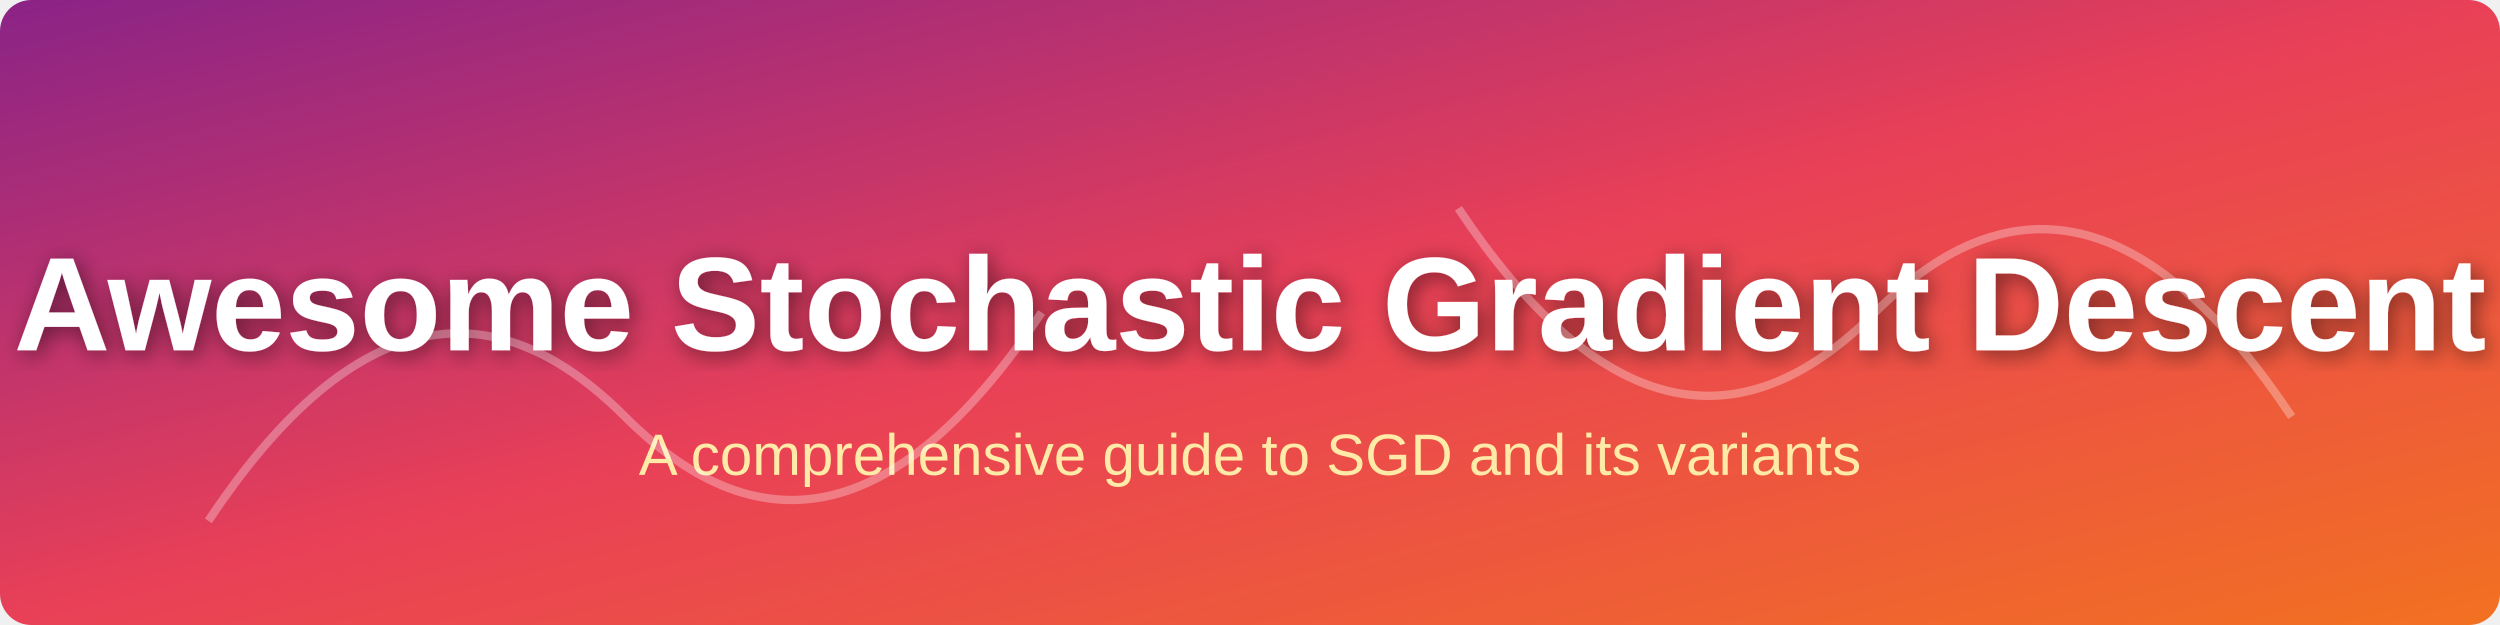
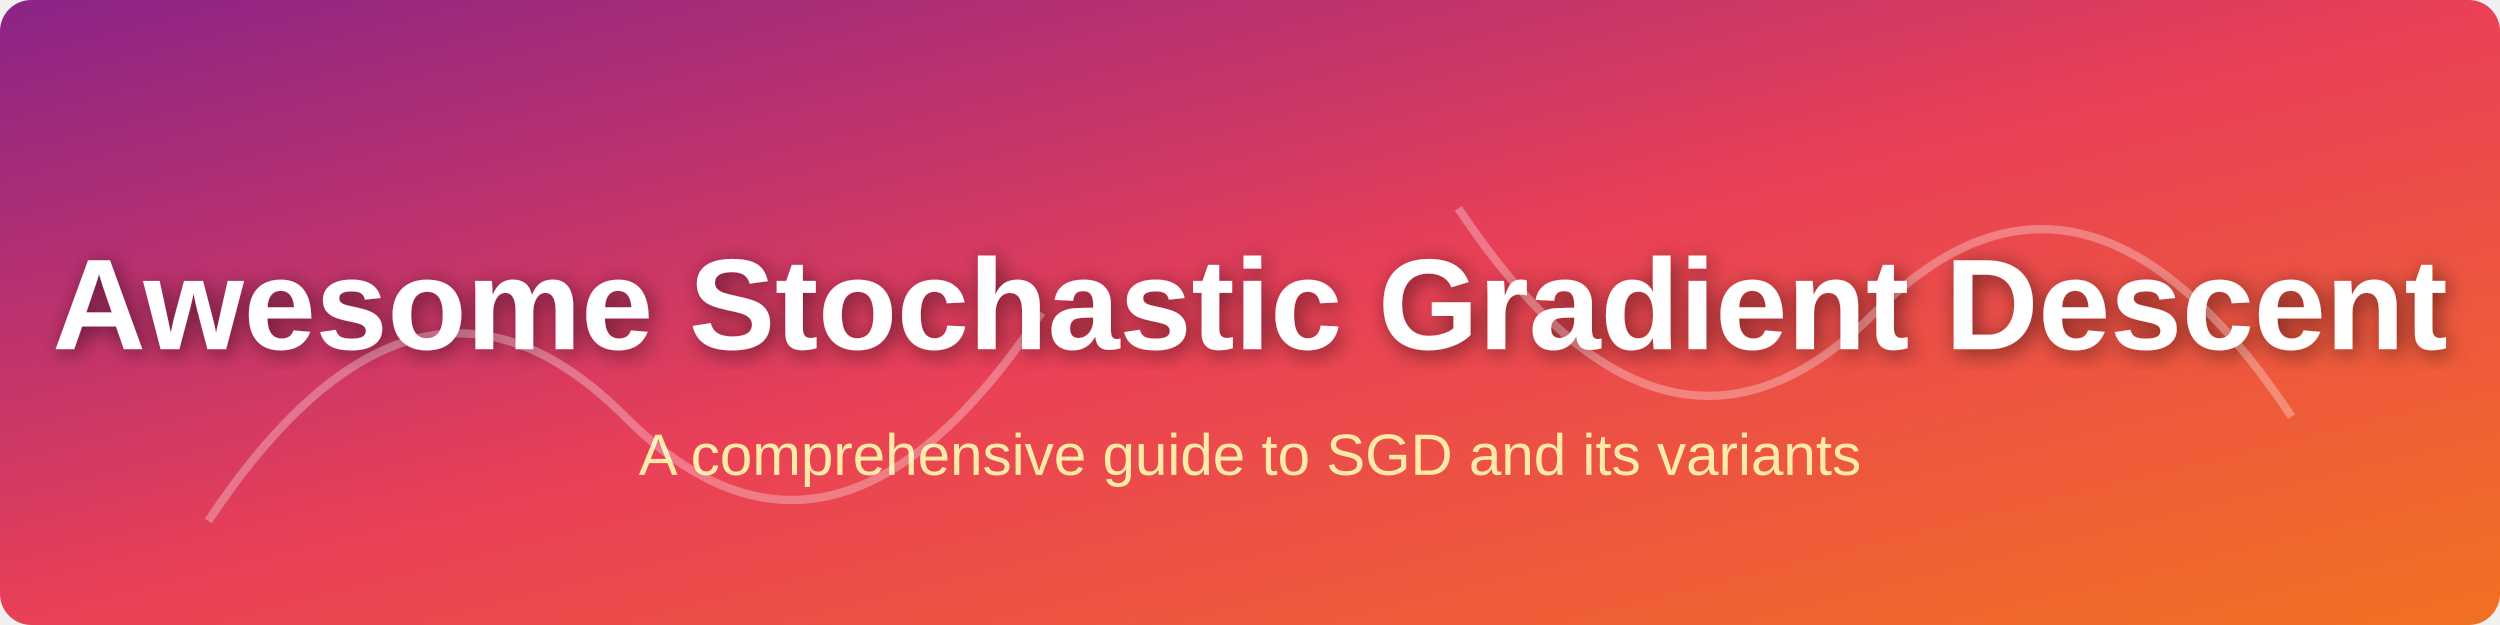
<svg xmlns="http://www.w3.org/2000/svg" viewBox="0 0 1200 300" width="100%" height="auto">
  <defs>
    <linearGradient id="grad1" x1="0%" y1="0%" x2="100%" y2="100%">
      <stop offset="0%" style="stop-color:#8A2387;stop-opacity:1" />
      <stop offset="50%" style="stop-color:#E94057;stop-opacity:1" />
      <stop offset="100%" style="stop-color:#F27121;stop-opacity:1" />
    </linearGradient>
    <filter id="shadow" x="-20%" y="-20%" width="140%" height="140%">
      <feDropShadow dx="2" dy="2" stdDeviation="5" flood-color="#000000" flood-opacity="0.5" />
    </filter>
  </defs>
  <rect width="1200" height="300" fill="url(#grad1)" rx="15" ry="15" />
-   <text x="600" y="150" font-family="Arial, Helvetica, sans-serif" font-size="64" font-weight="bold" fill="white" text-anchor="middle" dominant-baseline="middle" filter="url(#shadow)">
+   <text x="600" y="150" font-family="Arial, Helvetica, sans-serif" font-size="62" font-weight="bold" fill="white" text-anchor="middle" dominant-baseline="middle" filter="url(#shadow)">
    Awesome Stochastic Gradient Descent
  </text>
  <text x="600" y="220" font-family="Arial, Helvetica, sans-serif" font-size="28" font-weight="normal" fill="#FFEAA7" text-anchor="middle" dominant-baseline="middle">
    A comprehensive guide to SGD and its variants
  </text>
  <path d="M 100 250 Q 200 100 300 200 T 500 150" fill="none" stroke="white" stroke-width="4" opacity="0.3" />
  <path d="M 700 100 Q 800 250 900 150 T 1100 200" fill="none" stroke="white" stroke-width="4" opacity="0.3" />
</svg>
